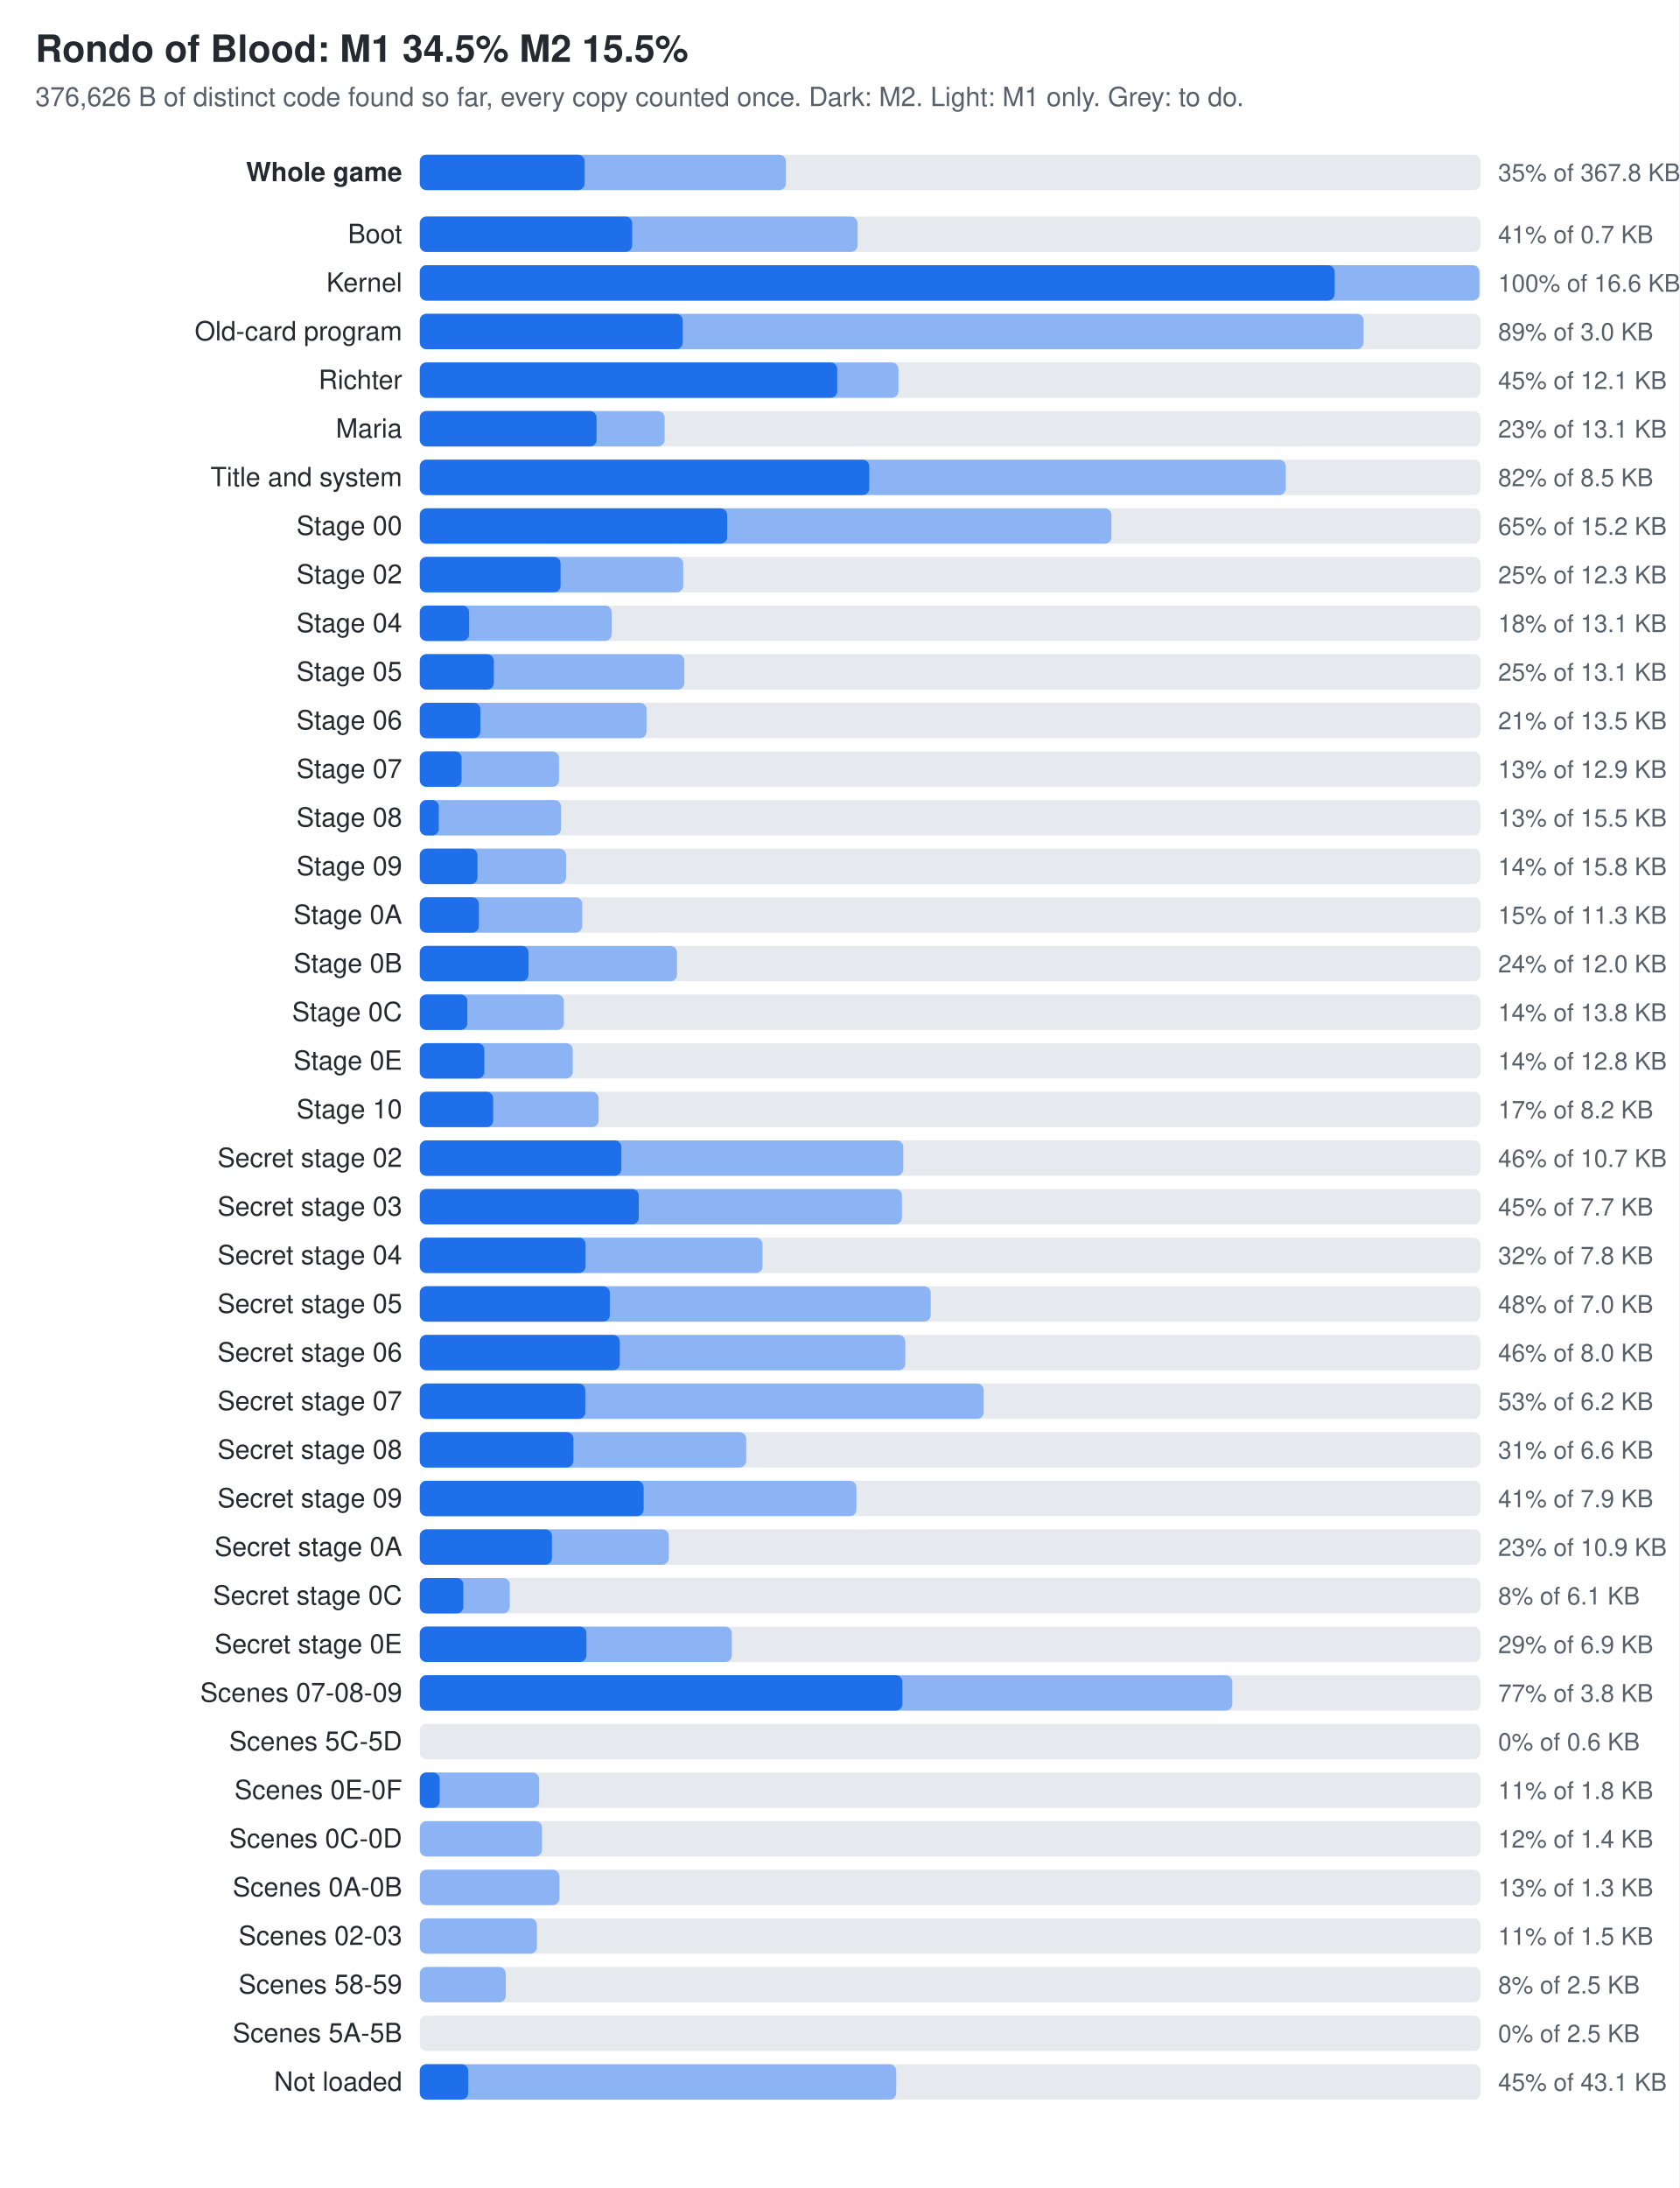
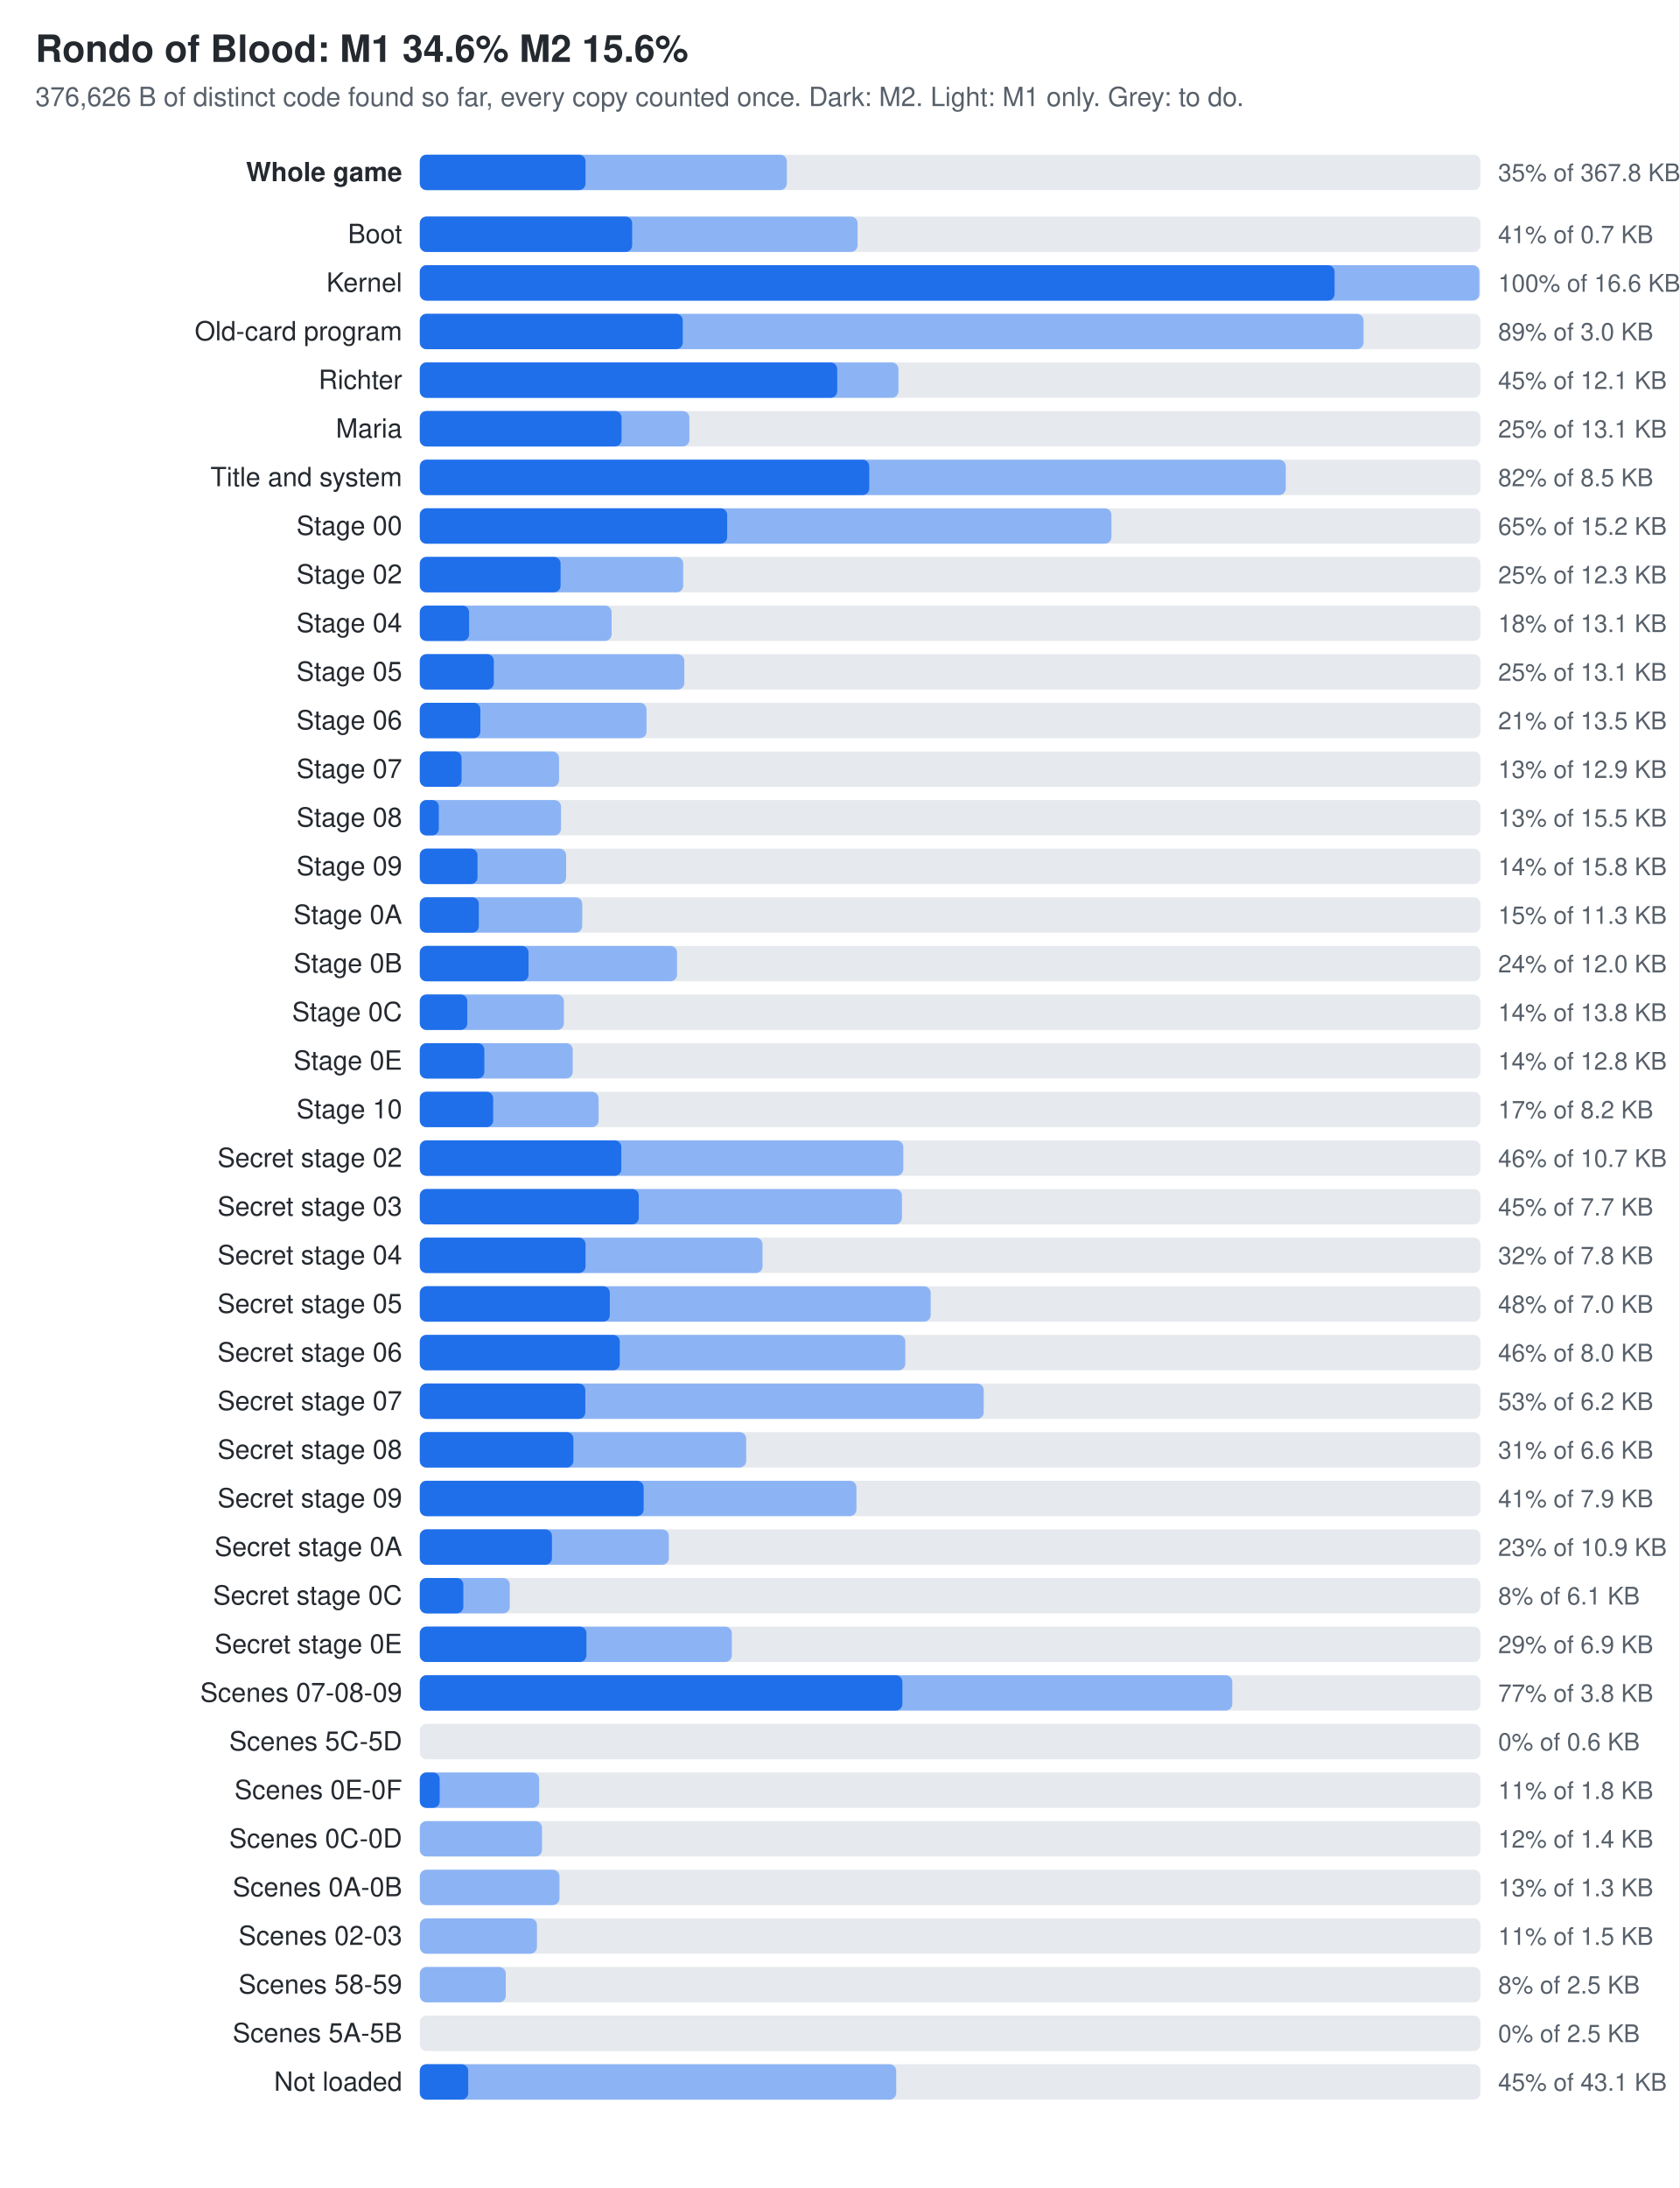
<svg xmlns="http://www.w3.org/2000/svg" width="760" height="990" viewBox="0 0 760 990" font-family="-apple-system,Segoe UI,Helvetica,Arial,sans-serif">
  <rect width="760" height="990" fill="#ffffff" />
-   <text x="16" y="28" font-size="17" font-weight="600" fill="#24292f">Rondo of Blood: M1 34.5%  M2 15.5%</text>
+   <text x="16" y="28" font-size="17" font-weight="600" fill="#24292f">Rondo of Blood: M1 34.6%  M2 15.6%</text>
  <text x="16" y="48" font-size="12" fill="#57606a">376,626 B of distinct code found so far, every copy counted once. Dark: M2. Light: M1 only. Grey: to do.</text>
  <text x="182" y="82" font-size="12" text-anchor="end" fill="#24292f" font-weight="600">Whole game</text>
  <rect x="190" y="70" width="480" height="16" rx="3" fill="#e6e9ed" />
-   <rect x="190" y="70" width="165.7" height="16" rx="3" fill="#8cb4f5" />
-   <rect x="190" y="70" width="74.6" height="16" rx="3" fill="#1f6feb" />
+   <rect x="190" y="70" width="166.1" height="16" rx="3" fill="#8cb4f5" />
+   <rect x="190" y="70" width="75.0" height="16" rx="3" fill="#1f6feb" />
  <text x="678" y="82" font-size="11" fill="#57606a">35% of 367.8 KB</text>
  <text x="182" y="110" font-size="12" text-anchor="end" fill="#24292f">Boot</text>
  <rect x="190" y="98" width="480" height="16" rx="3" fill="#e6e9ed" />
  <rect x="190" y="98" width="198.1" height="16" rx="3" fill="#8cb4f5" />
  <rect x="190" y="98" width="96.1" height="16" rx="3" fill="#1f6feb" />
  <text x="678" y="110" font-size="11" fill="#57606a">41% of 0.7 KB</text>
  <text x="182" y="132" font-size="12" text-anchor="end" fill="#24292f">Kernel</text>
  <rect x="190" y="120" width="480" height="16" rx="3" fill="#e6e9ed" />
  <rect x="190" y="120" width="479.5" height="16" rx="3" fill="#8cb4f5" />
  <rect x="190" y="120" width="414.0" height="16" rx="3" fill="#1f6feb" />
  <text x="678" y="132" font-size="11" fill="#57606a">100% of 16.6 KB</text>
  <text x="182" y="154" font-size="12" text-anchor="end" fill="#24292f">Old-card program</text>
  <rect x="190" y="142" width="480" height="16" rx="3" fill="#e6e9ed" />
  <rect x="190" y="142" width="427.1" height="16" rx="3" fill="#8cb4f5" />
  <rect x="190" y="142" width="119.0" height="16" rx="3" fill="#1f6feb" />
  <text x="678" y="154" font-size="11" fill="#57606a">89% of 3.0 KB</text>
  <text x="182" y="176" font-size="12" text-anchor="end" fill="#24292f">Richter</text>
  <rect x="190" y="164" width="480" height="16" rx="3" fill="#e6e9ed" />
  <rect x="190" y="164" width="216.6" height="16" rx="3" fill="#8cb4f5" />
  <rect x="190" y="164" width="188.9" height="16" rx="3" fill="#1f6feb" />
  <text x="678" y="176" font-size="11" fill="#57606a">45% of 12.1 KB</text>
  <text x="182" y="198" font-size="12" text-anchor="end" fill="#24292f">Maria</text>
  <rect x="190" y="186" width="480" height="16" rx="3" fill="#e6e9ed" />
-   <rect x="190" y="186" width="110.8" height="16" rx="3" fill="#8cb4f5" />
-   <rect x="190" y="186" width="80.0" height="16" rx="3" fill="#1f6feb" />
-   <text x="678" y="198" font-size="11" fill="#57606a">23% of 13.1 KB</text>
+   <rect x="190" y="186" width="122.0" height="16" rx="3" fill="#8cb4f5" />
+   <rect x="190" y="186" width="91.3" height="16" rx="3" fill="#1f6feb" />
+   <text x="678" y="198" font-size="11" fill="#57606a">25% of 13.1 KB</text>
  <text x="182" y="220" font-size="12" text-anchor="end" fill="#24292f">Title and system</text>
  <rect x="190" y="208" width="480" height="16" rx="3" fill="#e6e9ed" />
  <rect x="190" y="208" width="391.9" height="16" rx="3" fill="#8cb4f5" />
  <rect x="190" y="208" width="203.4" height="16" rx="3" fill="#1f6feb" />
  <text x="678" y="220" font-size="11" fill="#57606a">82% of 8.5 KB</text>
  <text x="182" y="242" font-size="12" text-anchor="end" fill="#24292f">Stage 00</text>
  <rect x="190" y="230" width="480" height="16" rx="3" fill="#e6e9ed" />
  <rect x="190" y="230" width="313.0" height="16" rx="3" fill="#8cb4f5" />
  <rect x="190" y="230" width="139.1" height="16" rx="3" fill="#1f6feb" />
  <text x="678" y="242" font-size="11" fill="#57606a">65% of 15.2 KB</text>
  <text x="182" y="264" font-size="12" text-anchor="end" fill="#24292f">Stage 02</text>
  <rect x="190" y="252" width="480" height="16" rx="3" fill="#e6e9ed" />
  <rect x="190" y="252" width="119.2" height="16" rx="3" fill="#8cb4f5" />
  <rect x="190" y="252" width="63.7" height="16" rx="3" fill="#1f6feb" />
  <text x="678" y="264" font-size="11" fill="#57606a">25% of 12.3 KB</text>
  <text x="182" y="286" font-size="12" text-anchor="end" fill="#24292f">Stage 04</text>
  <rect x="190" y="274" width="480" height="16" rx="3" fill="#e6e9ed" />
  <rect x="190" y="274" width="86.8" height="16" rx="3" fill="#8cb4f5" />
  <rect x="190" y="274" width="22.3" height="16" rx="3" fill="#1f6feb" />
  <text x="678" y="286" font-size="11" fill="#57606a">18% of 13.1 KB</text>
  <text x="182" y="308" font-size="12" text-anchor="end" fill="#24292f">Stage 05</text>
  <rect x="190" y="296" width="480" height="16" rx="3" fill="#e6e9ed" />
  <rect x="190" y="296" width="119.7" height="16" rx="3" fill="#8cb4f5" />
  <rect x="190" y="296" width="33.5" height="16" rx="3" fill="#1f6feb" />
  <text x="678" y="308" font-size="11" fill="#57606a">25% of 13.1 KB</text>
  <text x="182" y="330" font-size="12" text-anchor="end" fill="#24292f">Stage 06</text>
  <rect x="190" y="318" width="480" height="16" rx="3" fill="#e6e9ed" />
  <rect x="190" y="318" width="102.6" height="16" rx="3" fill="#8cb4f5" />
  <rect x="190" y="318" width="27.4" height="16" rx="3" fill="#1f6feb" />
  <text x="678" y="330" font-size="11" fill="#57606a">21% of 13.5 KB</text>
  <text x="182" y="352" font-size="12" text-anchor="end" fill="#24292f">Stage 07</text>
  <rect x="190" y="340" width="480" height="16" rx="3" fill="#e6e9ed" />
  <rect x="190" y="340" width="63.0" height="16" rx="3" fill="#8cb4f5" />
  <rect x="190" y="340" width="18.9" height="16" rx="3" fill="#1f6feb" />
  <text x="678" y="352" font-size="11" fill="#57606a">13% of 12.9 KB</text>
  <text x="182" y="374" font-size="12" text-anchor="end" fill="#24292f">Stage 08</text>
  <rect x="190" y="362" width="480" height="16" rx="3" fill="#e6e9ed" />
  <rect x="190" y="362" width="63.9" height="16" rx="3" fill="#8cb4f5" />
  <rect x="190" y="362" width="8.6" height="16" rx="3" fill="#1f6feb" />
  <text x="678" y="374" font-size="11" fill="#57606a">13% of 15.5 KB</text>
  <text x="182" y="396" font-size="12" text-anchor="end" fill="#24292f">Stage 09</text>
  <rect x="190" y="384" width="480" height="16" rx="3" fill="#e6e9ed" />
  <rect x="190" y="384" width="66.2" height="16" rx="3" fill="#8cb4f5" />
  <rect x="190" y="384" width="26.1" height="16" rx="3" fill="#1f6feb" />
  <text x="678" y="396" font-size="11" fill="#57606a">14% of 15.8 KB</text>
  <text x="182" y="418" font-size="12" text-anchor="end" fill="#24292f">Stage 0A</text>
  <rect x="190" y="406" width="480" height="16" rx="3" fill="#e6e9ed" />
  <rect x="190" y="406" width="73.5" height="16" rx="3" fill="#8cb4f5" />
  <rect x="190" y="406" width="26.7" height="16" rx="3" fill="#1f6feb" />
  <text x="678" y="418" font-size="11" fill="#57606a">15% of 11.3 KB</text>
  <text x="182" y="440" font-size="12" text-anchor="end" fill="#24292f">Stage 0B</text>
  <rect x="190" y="428" width="480" height="16" rx="3" fill="#e6e9ed" />
  <rect x="190" y="428" width="116.4" height="16" rx="3" fill="#8cb4f5" />
  <rect x="190" y="428" width="49.2" height="16" rx="3" fill="#1f6feb" />
  <text x="678" y="440" font-size="11" fill="#57606a">24% of 12.0 KB</text>
  <text x="182" y="462" font-size="12" text-anchor="end" fill="#24292f">Stage 0C</text>
  <rect x="190" y="450" width="480" height="16" rx="3" fill="#e6e9ed" />
  <rect x="190" y="450" width="65.2" height="16" rx="3" fill="#8cb4f5" />
  <rect x="190" y="450" width="21.5" height="16" rx="3" fill="#1f6feb" />
  <text x="678" y="462" font-size="11" fill="#57606a">14% of 13.8 KB</text>
  <text x="182" y="484" font-size="12" text-anchor="end" fill="#24292f">Stage 0E</text>
  <rect x="190" y="472" width="480" height="16" rx="3" fill="#e6e9ed" />
  <rect x="190" y="472" width="69.2" height="16" rx="3" fill="#8cb4f5" />
  <rect x="190" y="472" width="29.2" height="16" rx="3" fill="#1f6feb" />
  <text x="678" y="484" font-size="11" fill="#57606a">14% of 12.8 KB</text>
  <text x="182" y="506" font-size="12" text-anchor="end" fill="#24292f">Stage 10</text>
  <rect x="190" y="494" width="480" height="16" rx="3" fill="#e6e9ed" />
  <rect x="190" y="494" width="80.9" height="16" rx="3" fill="#8cb4f5" />
  <rect x="190" y="494" width="33.2" height="16" rx="3" fill="#1f6feb" />
  <text x="678" y="506" font-size="11" fill="#57606a">17% of 8.2 KB</text>
  <text x="182" y="528" font-size="12" text-anchor="end" fill="#24292f">Secret stage 02</text>
  <rect x="190" y="516" width="480" height="16" rx="3" fill="#e6e9ed" />
  <rect x="190" y="516" width="218.8" height="16" rx="3" fill="#8cb4f5" />
  <rect x="190" y="516" width="91.2" height="16" rx="3" fill="#1f6feb" />
  <text x="678" y="528" font-size="11" fill="#57606a">46% of 10.7 KB</text>
  <text x="182" y="550" font-size="12" text-anchor="end" fill="#24292f">Secret stage 03</text>
  <rect x="190" y="538" width="480" height="16" rx="3" fill="#e6e9ed" />
  <rect x="190" y="538" width="218.2" height="16" rx="3" fill="#8cb4f5" />
  <rect x="190" y="538" width="99.1" height="16" rx="3" fill="#1f6feb" />
  <text x="678" y="550" font-size="11" fill="#57606a">45% of 7.7 KB</text>
  <text x="182" y="572" font-size="12" text-anchor="end" fill="#24292f">Secret stage 04</text>
  <rect x="190" y="560" width="480" height="16" rx="3" fill="#e6e9ed" />
  <rect x="190" y="560" width="155.1" height="16" rx="3" fill="#8cb4f5" />
  <rect x="190" y="560" width="75.0" height="16" rx="3" fill="#1f6feb" />
  <text x="678" y="572" font-size="11" fill="#57606a">32% of 7.8 KB</text>
  <text x="182" y="594" font-size="12" text-anchor="end" fill="#24292f">Secret stage 05</text>
  <rect x="190" y="582" width="480" height="16" rx="3" fill="#e6e9ed" />
  <rect x="190" y="582" width="231.2" height="16" rx="3" fill="#8cb4f5" />
  <rect x="190" y="582" width="86.0" height="16" rx="3" fill="#1f6feb" />
  <text x="678" y="594" font-size="11" fill="#57606a">48% of 7.0 KB</text>
  <text x="182" y="616" font-size="12" text-anchor="end" fill="#24292f">Secret stage 06</text>
  <rect x="190" y="604" width="480" height="16" rx="3" fill="#e6e9ed" />
  <rect x="190" y="604" width="219.7" height="16" rx="3" fill="#8cb4f5" />
  <rect x="190" y="604" width="90.5" height="16" rx="3" fill="#1f6feb" />
  <text x="678" y="616" font-size="11" fill="#57606a">46% of 8.0 KB</text>
  <text x="182" y="638" font-size="12" text-anchor="end" fill="#24292f">Secret stage 07</text>
  <rect x="190" y="626" width="480" height="16" rx="3" fill="#e6e9ed" />
  <rect x="190" y="626" width="255.2" height="16" rx="3" fill="#8cb4f5" />
  <rect x="190" y="626" width="74.9" height="16" rx="3" fill="#1f6feb" />
  <text x="678" y="638" font-size="11" fill="#57606a">53% of 6.2 KB</text>
  <text x="182" y="660" font-size="12" text-anchor="end" fill="#24292f">Secret stage 08</text>
  <rect x="190" y="648" width="480" height="16" rx="3" fill="#e6e9ed" />
  <rect x="190" y="648" width="147.7" height="16" rx="3" fill="#8cb4f5" />
  <rect x="190" y="648" width="69.5" height="16" rx="3" fill="#1f6feb" />
  <text x="678" y="660" font-size="11" fill="#57606a">31% of 6.6 KB</text>
  <text x="182" y="682" font-size="12" text-anchor="end" fill="#24292f">Secret stage 09</text>
  <rect x="190" y="670" width="480" height="16" rx="3" fill="#e6e9ed" />
  <rect x="190" y="670" width="197.6" height="16" rx="3" fill="#8cb4f5" />
  <rect x="190" y="670" width="101.3" height="16" rx="3" fill="#1f6feb" />
  <text x="678" y="682" font-size="11" fill="#57606a">41% of 7.9 KB</text>
  <text x="182" y="704" font-size="12" text-anchor="end" fill="#24292f">Secret stage 0A</text>
  <rect x="190" y="692" width="480" height="16" rx="3" fill="#e6e9ed" />
  <rect x="190" y="692" width="112.7" height="16" rx="3" fill="#8cb4f5" />
  <rect x="190" y="692" width="59.8" height="16" rx="3" fill="#1f6feb" />
  <text x="678" y="704" font-size="11" fill="#57606a">23% of 10.9 KB</text>
  <text x="182" y="726" font-size="12" text-anchor="end" fill="#24292f">Secret stage 0C</text>
  <rect x="190" y="714" width="480" height="16" rx="3" fill="#e6e9ed" />
  <rect x="190" y="714" width="40.7" height="16" rx="3" fill="#8cb4f5" />
  <rect x="190" y="714" width="19.7" height="16" rx="3" fill="#1f6feb" />
  <text x="678" y="726" font-size="11" fill="#57606a">8% of 6.1 KB</text>
  <text x="182" y="748" font-size="12" text-anchor="end" fill="#24292f">Secret stage 0E</text>
  <rect x="190" y="736" width="480" height="16" rx="3" fill="#e6e9ed" />
  <rect x="190" y="736" width="141.2" height="16" rx="3" fill="#8cb4f5" />
  <rect x="190" y="736" width="75.4" height="16" rx="3" fill="#1f6feb" />
  <text x="678" y="748" font-size="11" fill="#57606a">29% of 6.9 KB</text>
  <text x="182" y="770" font-size="12" text-anchor="end" fill="#24292f">Scenes 07-08-09</text>
  <rect x="190" y="758" width="480" height="16" rx="3" fill="#e6e9ed" />
  <rect x="190" y="758" width="367.7" height="16" rx="3" fill="#8cb4f5" />
  <rect x="190" y="758" width="218.4" height="16" rx="3" fill="#1f6feb" />
  <text x="678" y="770" font-size="11" fill="#57606a">77% of 3.8 KB</text>
  <text x="182" y="792" font-size="12" text-anchor="end" fill="#24292f">Scenes 5C-5D</text>
  <rect x="190" y="780" width="480" height="16" rx="3" fill="#e6e9ed" />
  <text x="678" y="792" font-size="11" fill="#57606a">0% of 0.6 KB</text>
  <text x="182" y="814" font-size="12" text-anchor="end" fill="#24292f">Scenes 0E-0F</text>
  <rect x="190" y="802" width="480" height="16" rx="3" fill="#e6e9ed" />
  <rect x="190" y="802" width="54.0" height="16" rx="3" fill="#8cb4f5" />
  <rect x="190" y="802" width="9.0" height="16" rx="3" fill="#1f6feb" />
  <text x="678" y="814" font-size="11" fill="#57606a">11% of 1.8 KB</text>
  <text x="182" y="836" font-size="12" text-anchor="end" fill="#24292f">Scenes 0C-0D</text>
  <rect x="190" y="824" width="480" height="16" rx="3" fill="#e6e9ed" />
  <rect x="190" y="824" width="55.3" height="16" rx="3" fill="#8cb4f5" />
  <text x="678" y="836" font-size="11" fill="#57606a">12% of 1.4 KB</text>
  <text x="182" y="858" font-size="12" text-anchor="end" fill="#24292f">Scenes 0A-0B</text>
  <rect x="190" y="846" width="480" height="16" rx="3" fill="#e6e9ed" />
  <rect x="190" y="846" width="63.2" height="16" rx="3" fill="#8cb4f5" />
  <text x="678" y="858" font-size="11" fill="#57606a">13% of 1.3 KB</text>
  <text x="182" y="880" font-size="12" text-anchor="end" fill="#24292f">Scenes 02-03</text>
  <rect x="190" y="868" width="480" height="16" rx="3" fill="#e6e9ed" />
  <rect x="190" y="868" width="53.0" height="16" rx="3" fill="#8cb4f5" />
  <text x="678" y="880" font-size="11" fill="#57606a">11% of 1.5 KB</text>
  <text x="182" y="902" font-size="12" text-anchor="end" fill="#24292f">Scenes 58-59</text>
  <rect x="190" y="890" width="480" height="16" rx="3" fill="#e6e9ed" />
  <rect x="190" y="890" width="38.9" height="16" rx="3" fill="#8cb4f5" />
  <text x="678" y="902" font-size="11" fill="#57606a">8% of 2.5 KB</text>
  <text x="182" y="924" font-size="12" text-anchor="end" fill="#24292f">Scenes 5A-5B</text>
  <rect x="190" y="912" width="480" height="16" rx="3" fill="#e6e9ed" />
  <text x="678" y="924" font-size="11" fill="#57606a">0% of 2.5 KB</text>
  <text x="182" y="946" font-size="12" text-anchor="end" fill="#24292f">Not loaded</text>
  <rect x="190" y="934" width="480" height="16" rx="3" fill="#e6e9ed" />
  <rect x="190" y="934" width="215.6" height="16" rx="3" fill="#8cb4f5" />
  <rect x="190" y="934" width="21.9" height="16" rx="3" fill="#1f6feb" />
  <text x="678" y="946" font-size="11" fill="#57606a">45% of 43.1 KB</text>
</svg>
